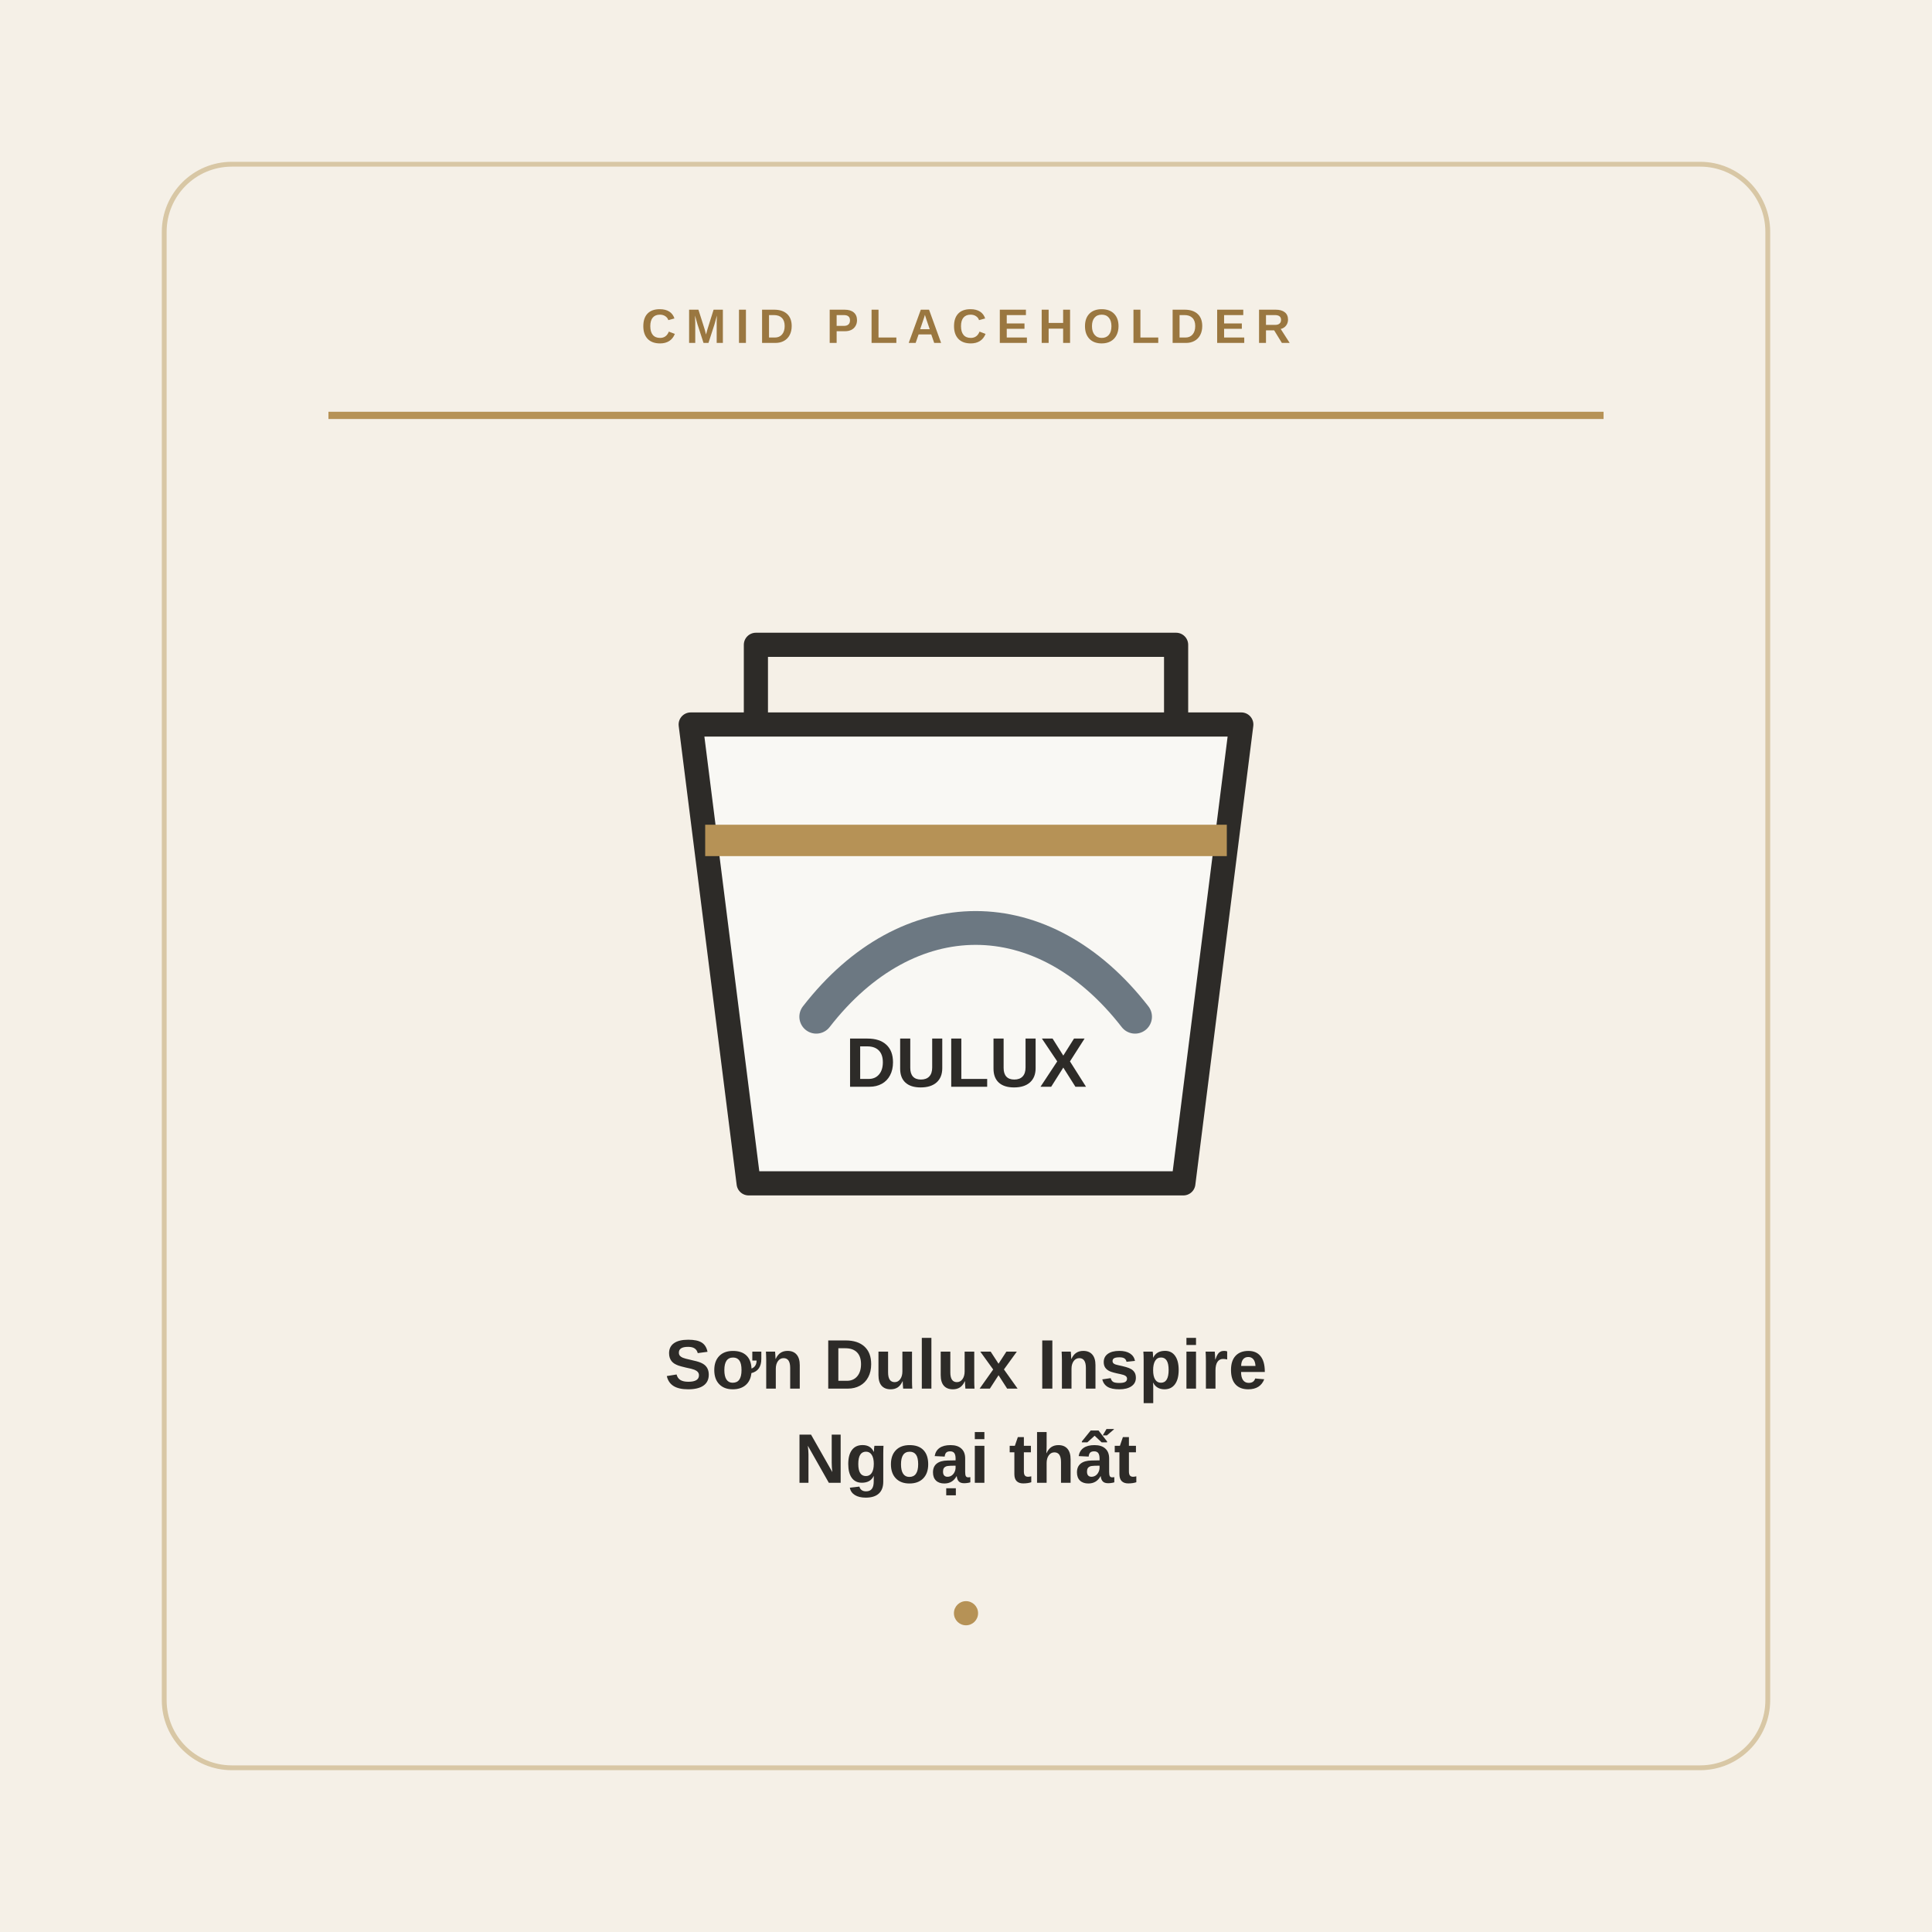
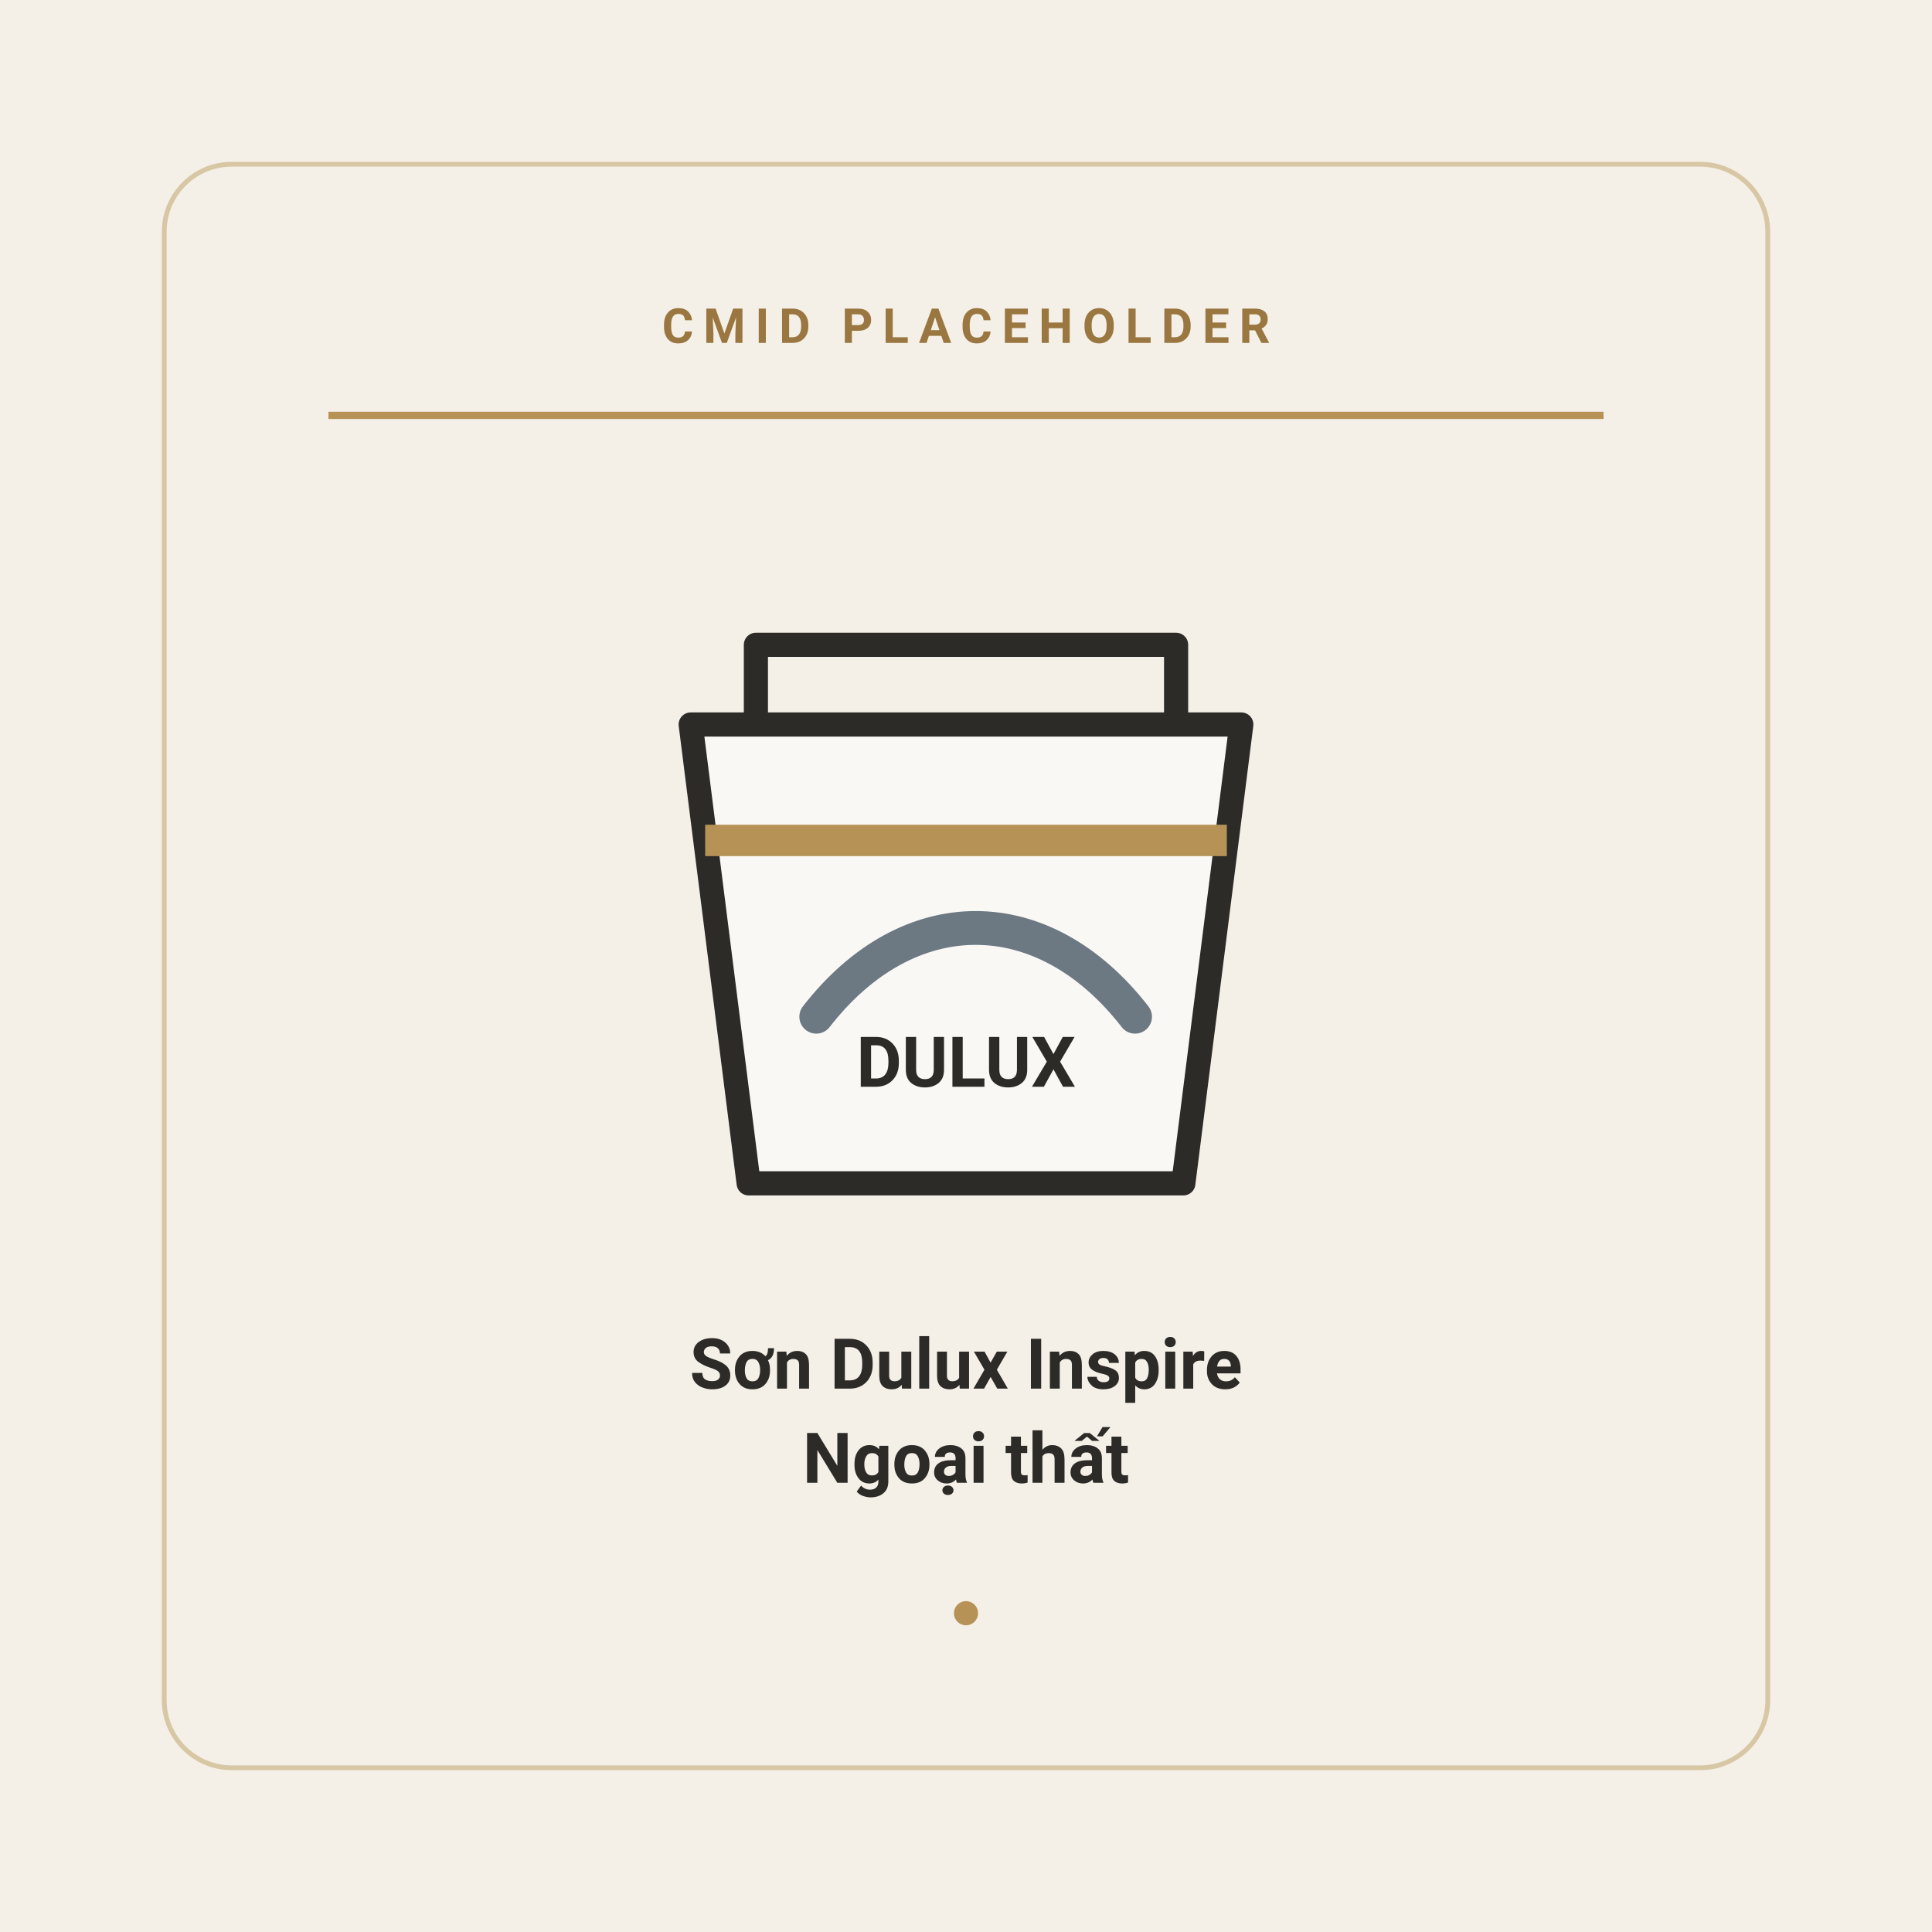
<svg xmlns="http://www.w3.org/2000/svg" width="800" height="800" viewBox="0 0 800 800" role="img" aria-labelledby="title description">
  <rect width="800" height="800" fill="#F5F0E7" />
  <rect x="68" y="68" width="664" height="664" rx="28" fill="none" stroke="#D8C7A5" stroke-width="2" />
  <path d="M136 172H664" stroke="#B69256" stroke-width="3" />
-   <text x="400" y="142" text-anchor="middle" fill="#9A7740" font-family="Arial, Helvetica, sans-serif" font-size="20" font-weight="700" letter-spacing="4">CMID PLACEHOLDER</text>
+   <text x="400" y="142" text-anchor="middle" fill="#9A7740" font-family="Roboto, Arial, Helvetica, sans-serif" font-size="20" font-weight="700" letter-spacing="4">CMID PLACEHOLDER</text>
  <path d="M286 300H514L490 490H310L286 300Z" fill="#F9F8F4" stroke="#2D2B28" stroke-width="10" stroke-linejoin="round" />
  <path d="M313 300V267H487V300" fill="none" stroke="#2D2B28" stroke-width="10" stroke-linejoin="round" />
  <path d="M292 348H508" stroke="#B69256" stroke-width="13" />
  <path d="M338 421C376 372 432 372 470 421" fill="none" stroke="#6C7882" stroke-width="14" stroke-linecap="round" />
-   <text x="400" y="450" text-anchor="middle" fill="#2D2B28" font-family="Arial, Helvetica, sans-serif" font-size="29" font-weight="700">DULUX</text>
-   <text x="400" y="575" text-anchor="middle" fill="#2D2B28" font-family="Arial, Helvetica, sans-serif" font-size="29" font-weight="700">Sơn Dulux Inspire</text>
-   <text x="400" y="614" text-anchor="middle" fill="#2D2B28" font-family="Arial, Helvetica, sans-serif" font-size="29" font-weight="700">Ngoại thất</text>
+   <text x="400" y="450" text-anchor="middle" fill="#2D2B28" font-family="Roboto, Arial, Helvetica, sans-serif" font-size="29" font-weight="700">DULUX</text>
+   <text x="400" y="575" text-anchor="middle" fill="#2D2B28" font-family="Roboto, Arial, Helvetica, sans-serif" font-size="29" font-weight="700">Sơn Dulux Inspire</text>
+   <text x="400" y="614" text-anchor="middle" fill="#2D2B28" font-family="Roboto, Arial, Helvetica, sans-serif" font-size="29" font-weight="700">Ngoại thất</text>
  <circle cx="400" cy="668" r="5" fill="#B69256" />
</svg>
